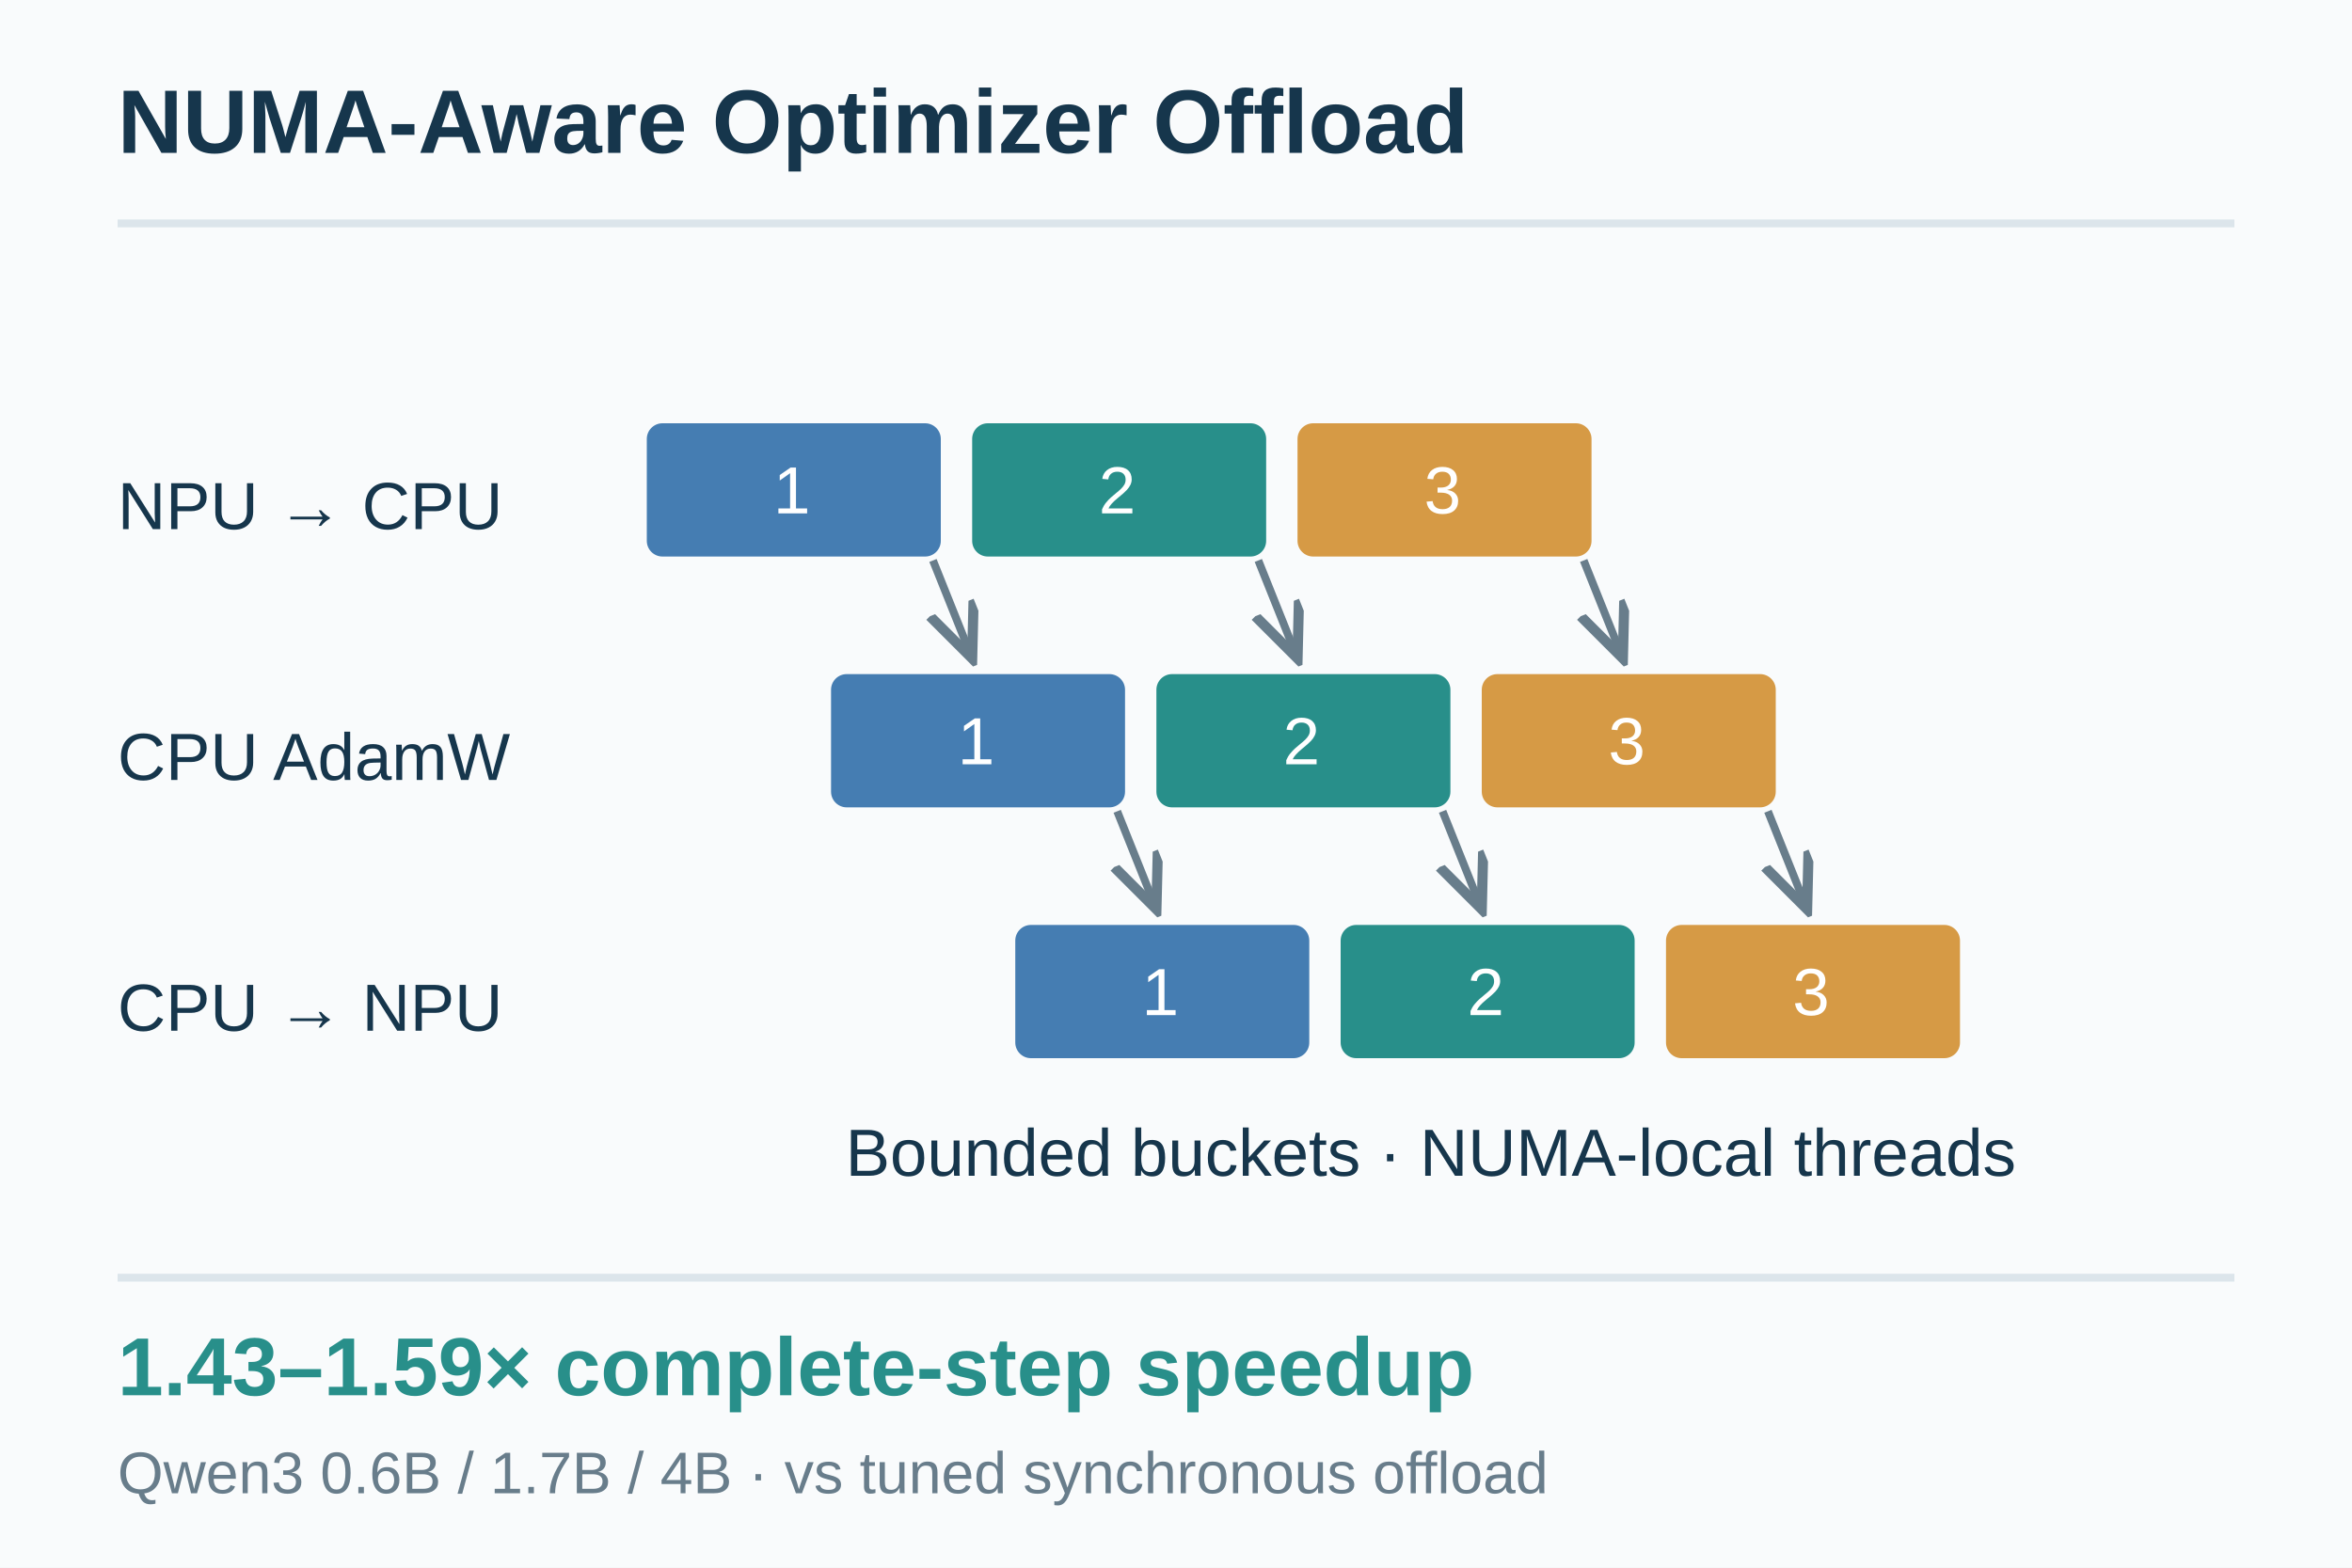
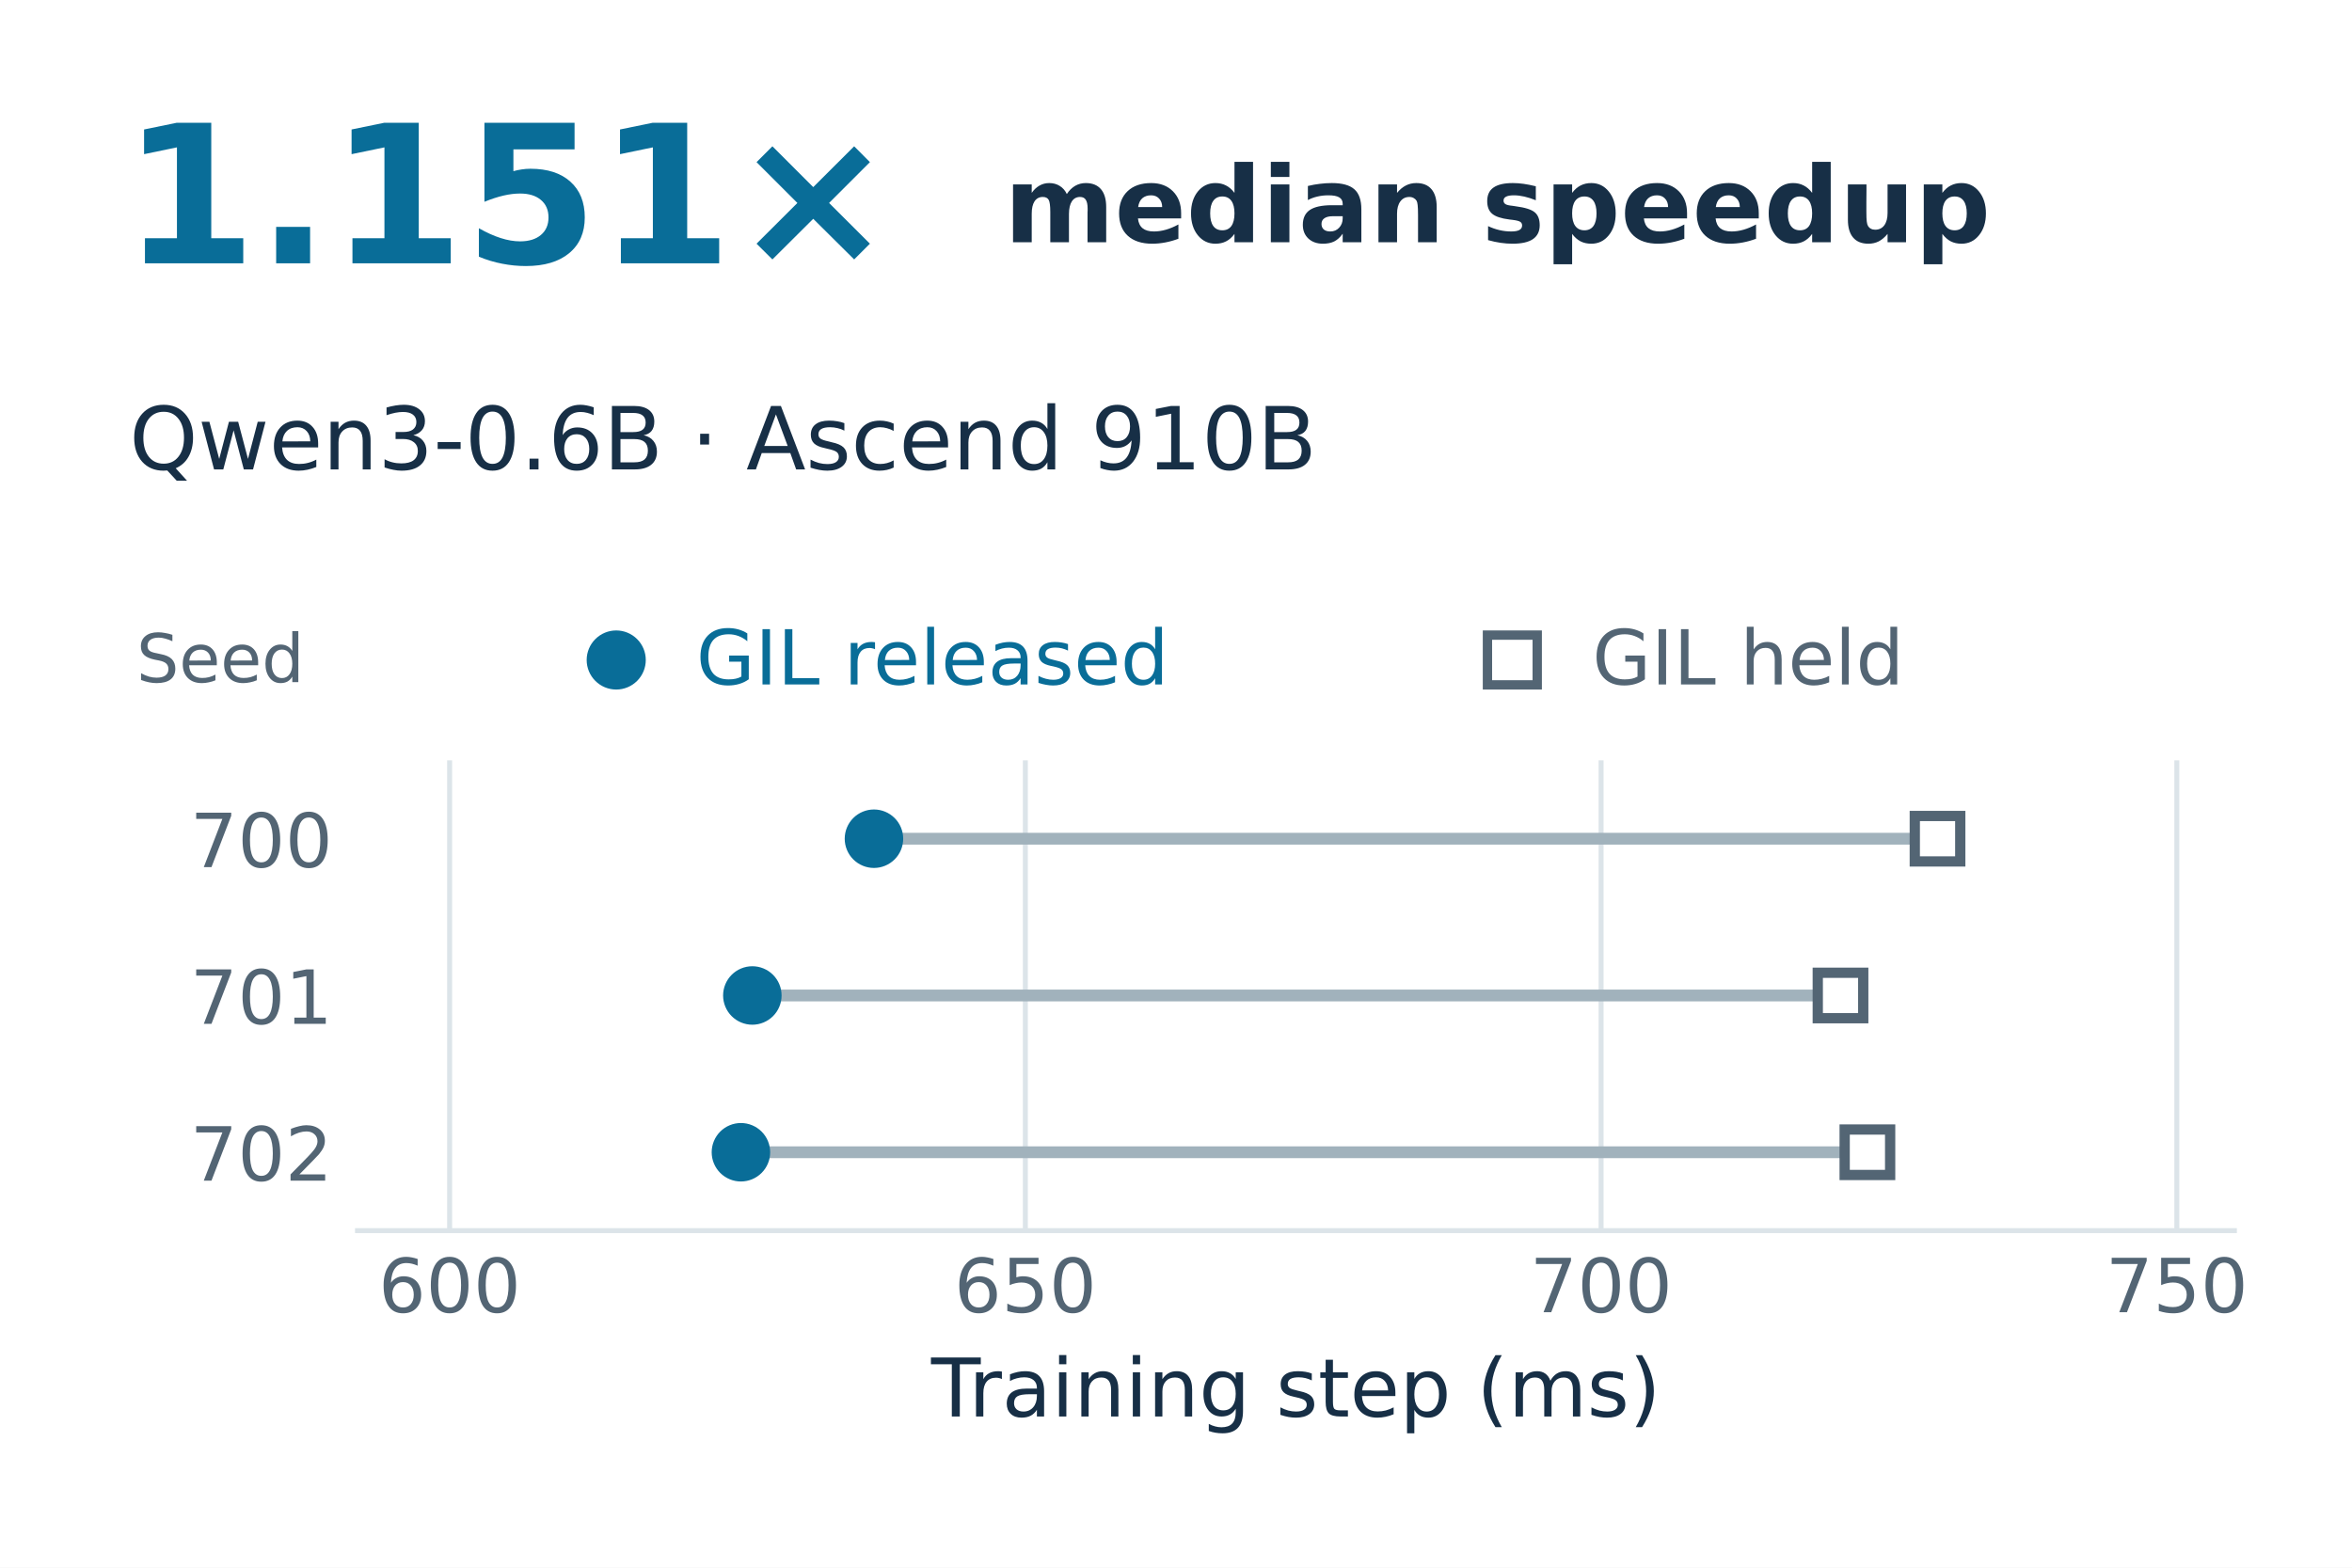
- <svg xmlns="http://www.w3.org/2000/svg" width="600" height="400" viewBox="0 0 600 400" role="img" aria-labelledby="title desc">
+ <svg xmlns="http://www.w3.org/2000/svg" xmlns:xlink="http://www.w3.org/1999/xlink" width="378pt" height="252pt" viewBox="0 0 378 252" version="1.1">
  <defs>
-     <marker id="arrow" markerWidth="8" markerHeight="8" refX="7" refY="3" orient="auto">
-       <path d="M0,0 L7,3 L0,6" fill="none" stroke="#687d8b" stroke-width="1.3" />
-     </marker>
+     <style type="text/css">*{stroke-linejoin: round; stroke-linecap: butt}</style>
  </defs>
-   <rect width="600" height="400" fill="#f9fbfc" />
-   <text x="30" y="39" font-family="Arial, sans-serif" font-size="23" font-weight="600" text-anchor="start" fill="#16364c">NUMA-Aware Optimizer Offload</text>
-   <path d="M30,57 L570,57" fill="none" stroke="#dce5eb" stroke-width="2" />
-   <text x="30" y="135" font-family="Arial, sans-serif" font-size="17" font-weight="400" text-anchor="start" fill="#16364c">NPU → CPU</text>
-   <text x="30" y="199" font-family="Arial, sans-serif" font-size="17" font-weight="400" text-anchor="start" fill="#16364c">CPU AdamW</text>
-   <text x="30" y="263" font-family="Arial, sans-serif" font-size="17" font-weight="400" text-anchor="start" fill="#16364c">CPU → NPU</text>
-   <rect x="165" y="108" width="75" height="34" rx="4" fill="#457db2" stroke="none" />
-   <text x="202" y="131" font-family="Arial, sans-serif" font-size="17" font-weight="400" text-anchor="middle" fill="#fff">1</text>
-   <path d="M238,143 L248,168" fill="none" stroke="#687d8b" stroke-width="2" marker-end="url(#arrow)" />
-   <rect x="212" y="172" width="75" height="34" rx="4" fill="#457db2" stroke="none" />
-   <text x="249" y="195" font-family="Arial, sans-serif" font-size="17" font-weight="400" text-anchor="middle" fill="#fff">1</text>
-   <path d="M285,207 L295,232" fill="none" stroke="#687d8b" stroke-width="2" marker-end="url(#arrow)" />
-   <rect x="259" y="236" width="75" height="34" rx="4" fill="#457db2" stroke="none" />
-   <text x="296" y="259" font-family="Arial, sans-serif" font-size="17" font-weight="400" text-anchor="middle" fill="#fff">1</text>
-   <rect x="248" y="108" width="75" height="34" rx="4" fill="#288f8a" stroke="none" />
-   <text x="285" y="131" font-family="Arial, sans-serif" font-size="17" font-weight="400" text-anchor="middle" fill="#fff">2</text>
-   <path d="M321,143 L331,168" fill="none" stroke="#687d8b" stroke-width="2" marker-end="url(#arrow)" />
-   <rect x="295" y="172" width="75" height="34" rx="4" fill="#288f8a" stroke="none" />
-   <text x="332" y="195" font-family="Arial, sans-serif" font-size="17" font-weight="400" text-anchor="middle" fill="#fff">2</text>
-   <path d="M368,207 L378,232" fill="none" stroke="#687d8b" stroke-width="2" marker-end="url(#arrow)" />
-   <rect x="342" y="236" width="75" height="34" rx="4" fill="#288f8a" stroke="none" />
-   <text x="379" y="259" font-family="Arial, sans-serif" font-size="17" font-weight="400" text-anchor="middle" fill="#fff">2</text>
-   <rect x="331" y="108" width="75" height="34" rx="4" fill="#d69a45" stroke="none" />
-   <text x="368" y="131" font-family="Arial, sans-serif" font-size="17" font-weight="400" text-anchor="middle" fill="#fff">3</text>
-   <path d="M404,143 L414,168" fill="none" stroke="#687d8b" stroke-width="2" marker-end="url(#arrow)" />
-   <rect x="378" y="172" width="75" height="34" rx="4" fill="#d69a45" stroke="none" />
-   <text x="415" y="195" font-family="Arial, sans-serif" font-size="17" font-weight="400" text-anchor="middle" fill="#fff">3</text>
-   <path d="M451,207 L461,232" fill="none" stroke="#687d8b" stroke-width="2" marker-end="url(#arrow)" />
-   <rect x="425" y="236" width="75" height="34" rx="4" fill="#d69a45" stroke="none" />
-   <text x="462" y="259" font-family="Arial, sans-serif" font-size="17" font-weight="400" text-anchor="middle" fill="#fff">3</text>
-   <text x="365" y="300" font-family="Arial, sans-serif" font-size="17" font-weight="400" text-anchor="middle" fill="#16364c">Bounded buckets · NUMA-local threads</text>
-   <path d="M30,326 L570,326" fill="none" stroke="#dce5eb" stroke-width="2" />
-   <text x="30" y="356" font-family="Arial, sans-serif" font-size="21" font-weight="600" text-anchor="start" fill="#288f8a">1.43–1.59× complete-step speedup</text>
-   <text x="30" y="381" font-family="Arial, sans-serif" font-size="15" font-weight="400" text-anchor="start" fill="#687d8b">Qwen3 0.6B / 1.7B / 4B · vs tuned synchronous offload</text>
+   <g id="figure_1">
+     <g id="patch_1">
+       <path d="M 0 252 L 378 252 L 378 0 L 0 0 z " style="fill: #ffffff" />
+     </g>
+     <g id="axes_1">
+       <g id="patch_2">
+         <path d="M 57.456 197.82 L 359.1 197.82 L 359.1 122.22 L 57.456 122.22 z " style="fill: #ffffff" />
+       </g>
+       <g id="matplotlib.axis_1">
+         <g id="xtick_1">
+           <g id="line2d_1">
+             <path d="M 72.261 197.82 L 72.261 122.22 " clip-path="url(#p05302cbe45)" style="fill: none; stroke: #dce4e9; stroke-width: 0.8; stroke-linecap: square" />
+           </g>
+           <g id="line2d_2" />
+           <g id="text_1">
+             <text style="font-size: 12px; font-family: 'DejaVu Sans'; text-anchor: middle; fill: #536574" x="72.261" y="210.937" transform="rotate(-0 72.26061 210.9372)">600</text>
+           </g>
+         </g>
+         <g id="xtick_2">
+           <g id="line2d_3">
+             <path d="M 164.789 197.82 L 164.789 122.22 " clip-path="url(#p05302cbe45)" style="fill: none; stroke: #dce4e9; stroke-width: 0.8; stroke-linecap: square" />
+           </g>
+           <g id="line2d_4" />
+           <g id="text_2">
+             <text style="font-size: 12px; font-family: 'DejaVu Sans'; text-anchor: middle; fill: #536574" x="164.789" y="210.937" transform="rotate(-0 164.7894 210.9372)">650</text>
+           </g>
+         </g>
+         <g id="xtick_3">
+           <g id="line2d_5">
+             <path d="M 257.318 197.82 L 257.318 122.22 " clip-path="url(#p05302cbe45)" style="fill: none; stroke: #dce4e9; stroke-width: 0.8; stroke-linecap: square" />
+           </g>
+           <g id="line2d_6" />
+           <g id="text_3">
+             <text style="font-size: 12px; font-family: 'DejaVu Sans'; text-anchor: middle; fill: #536574" x="257.318" y="210.937" transform="rotate(-0 257.3183 210.9372)">700</text>
+           </g>
+         </g>
+         <g id="xtick_4">
+           <g id="line2d_7">
+             <path d="M 349.847 197.82 L 349.847 122.22 " clip-path="url(#p05302cbe45)" style="fill: none; stroke: #dce4e9; stroke-width: 0.8; stroke-linecap: square" />
+           </g>
+           <g id="line2d_8" />
+           <g id="text_4">
+             <text style="font-size: 12px; font-family: 'DejaVu Sans'; text-anchor: middle; fill: #536574" x="349.847" y="210.937" transform="rotate(-0 349.8471 210.9372)">750</text>
+           </g>
+         </g>
+         <g id="text_5">
+           <text style="font-size: 13px; font-family: 'DejaVu Sans'; text-anchor: middle; fill: #172f46" x="208.278" y="227.698" transform="rotate(-0 208.278 227.698)">Training step (ms)</text>
+         </g>
+       </g>
+       <g id="matplotlib.axis_2">
+         <g id="ytick_1">
+           <g id="line2d_9" />
+           <g id="text_6">
+             <text style="font-size: 12px; font-family: 'DejaVu Sans'; text-anchor: end; fill: #536574" x="53.456" y="139.379" transform="rotate(-0 53.456 139.3786)">700</text>
+           </g>
+         </g>
+         <g id="ytick_2">
+           <g id="line2d_10" />
+           <g id="text_7">
+             <text style="font-size: 12px; font-family: 'DejaVu Sans'; text-anchor: end; fill: #536574" x="53.456" y="164.579" transform="rotate(-0 53.456 164.5786)">701</text>
+           </g>
+         </g>
+         <g id="ytick_3">
+           <g id="line2d_11" />
+           <g id="text_8">
+             <text style="font-size: 12px; font-family: 'DejaVu Sans'; text-anchor: end; fill: #536574" x="53.456" y="189.779" transform="rotate(-0 53.456 189.7786)">702</text>
+           </g>
+         </g>
+       </g>
+       <g id="line2d_12">
+         <path d="M 140.457 134.82 L 311.388 134.82 " clip-path="url(#p05302cbe45)" style="fill: none; stroke: #a1b2bc; stroke-width: 1.9; stroke-linecap: square" />
+       </g>
+       <g id="line2d_13">
+         <path d="M 120.912 160.02 L 295.795 160.02 " clip-path="url(#p05302cbe45)" style="fill: none; stroke: #a1b2bc; stroke-width: 1.9; stroke-linecap: square" />
+       </g>
+       <g id="line2d_14">
+         <path d="M 119.077 185.22 L 300.119 185.22 " clip-path="url(#p05302cbe45)" style="fill: none; stroke: #a1b2bc; stroke-width: 1.9; stroke-linecap: square" />
+       </g>
+       <g id="patch_3">
+         <path d="M 57.456 197.82 L 359.1 197.82 " style="fill: none; stroke: #dce4e9; stroke-width: 0.8; stroke-linejoin: miter; stroke-linecap: square" />
+       </g>
+       <g id="line2d_15">
+         <defs>
+           <path id="mb2c7cf850d" d="M -3.654 3.654 L 3.654 3.654 L 3.654 -3.654 L -3.654 -3.654 z " style="stroke: #536574; stroke-width: 1.65; stroke-linejoin: miter" />
+         </defs>
+         <g clip-path="url(#p05302cbe45)">
+           <use xlink:href="#mb2c7cf850d" x="311.388" y="134.82" style="fill: #ffffff; stroke: #536574; stroke-width: 1.65; stroke-linejoin: miter" />
+         </g>
+       </g>
+       <g id="line2d_16">
+         <defs>
+           <path id="m7a41bf7110" d="M 0 4.2 C 1.114 4.2 2.182 3.757 2.97 2.97 C 3.757 2.182 4.2 1.114 4.2 0 C 4.2 -1.114 3.757 -2.182 2.97 -2.97 C 2.182 -3.757 1.114 -4.2 0 -4.2 C -1.114 -4.2 -2.182 -3.757 -2.97 -2.97 C -3.757 -2.182 -4.2 -1.114 -4.2 0 C -4.2 1.114 -3.757 2.182 -2.97 2.97 C -2.182 3.757 -1.114 4.2 0 4.2 z " style="stroke: #096d98" />
+         </defs>
+         <g clip-path="url(#p05302cbe45)">
+           <use xlink:href="#m7a41bf7110" x="140.457" y="134.82" style="fill: #096d98; stroke: #096d98" />
+         </g>
+       </g>
+       <g id="line2d_17">
+         <g clip-path="url(#p05302cbe45)">
+           <use xlink:href="#mb2c7cf850d" x="295.795" y="160.02" style="fill: #ffffff; stroke: #536574; stroke-width: 1.65; stroke-linejoin: miter" />
+         </g>
+       </g>
+       <g id="line2d_18">
+         <g clip-path="url(#p05302cbe45)">
+           <use xlink:href="#m7a41bf7110" x="120.912" y="160.02" style="fill: #096d98; stroke: #096d98" />
+         </g>
+       </g>
+       <g id="line2d_19">
+         <g clip-path="url(#p05302cbe45)">
+           <use xlink:href="#mb2c7cf850d" x="300.119" y="185.22" style="fill: #ffffff; stroke: #536574; stroke-width: 1.65; stroke-linejoin: miter" />
+         </g>
+       </g>
+       <g id="line2d_20">
+         <g clip-path="url(#p05302cbe45)">
+           <use xlink:href="#m7a41bf7110" x="119.077" y="185.22" style="fill: #096d98; stroke: #096d98" />
+         </g>
+       </g>
+     </g>
+     <g id="line2d_21">
+       <defs>
+         <path id="m56c444fec8" d="M 0 4 C 1.061 4 2.078 3.579 2.828 2.828 C 3.579 2.078 4 1.061 4 0 C 4 -1.061 3.579 -2.078 2.828 -2.828 C 2.078 -3.579 1.061 -4 0 -4 C -1.061 -4 -2.078 -3.579 -2.828 -2.828 C -3.579 -2.078 -4 -1.061 -4 0 C -4 1.061 -3.579 2.078 -2.828 2.828 C -2.078 3.579 -1.061 4 0 4 z " style="stroke: #096d98; stroke-width: 1.5" />
+       </defs>
+       <g>
+         <use xlink:href="#m56c444fec8" x="99.036" y="106.092" style="fill: #096d98; stroke: #096d98; stroke-width: 1.5" />
+       </g>
+     </g>
+     <g id="line2d_22">
+       <defs>
+         <path id="m1b23b0e619" d="M -4 4 L 4 4 L 4 -4 L -4 -4 z " style="stroke: #536574; stroke-width: 1.5; stroke-linejoin: miter" />
+       </defs>
+       <g>
+         <use xlink:href="#m1b23b0e619" x="243.054" y="106.092" style="fill: #ffffff; stroke: #536574; stroke-width: 1.5; stroke-linejoin: miter" />
+       </g>
+     </g>
+     <g id="text_9">
+       <text style="font-weight: 700; font-size: 31px; font-family: 'DejaVu Sans'; text-anchor: start; fill: #096d98" x="19.656" y="42.325" transform="rotate(-0 19.656 42.32473)">1.151×</text>
+     </g>
+     <g id="text_10">
+       <text style="font-weight: 700; font-size: 17px; font-family: 'DejaVu Sans'; text-anchor: start; fill: #172f46" x="161.406" y="38.941" transform="rotate(-0 161.406 38.94068)">median speedup</text>
+     </g>
+     <g id="text_11">
+       <text style="font-size: 14px; font-family: 'DejaVu Sans'; text-anchor: start; fill: #172f46" x="20.79" y="75.457" transform="rotate(-0 20.79 75.45727)">Qwen3-0.6B  ·  Ascend 910B</text>
+     </g>
+     <g id="text_12">
+       <text style="font-size: 10.8px; font-family: 'DejaVu Sans'; text-anchor: start; fill: #536574" x="21.924" y="109.654" transform="rotate(-0 21.924 109.6539)">Seed</text>
+     </g>
+     <g id="text_13">
+       <text style="font-size: 12.2px; font-family: 'DejaVu Sans'; text-anchor: start; fill: #096d98" x="111.888" y="110.018" transform="rotate(-0 111.888 110.0176)">GIL released</text>
+     </g>
+     <g id="text_14">
+       <text style="font-size: 12.2px; font-family: 'DejaVu Sans'; text-anchor: start; fill: #536574" x="255.906" y="110.018" transform="rotate(-0 255.906 110.0176)">GIL held</text>
+     </g>
+   </g>
+   <defs>
+     <clipPath id="p05302cbe45">
+       <rect x="57.456" y="122.22" width="301.644" height="75.6" />
+     </clipPath>
+   </defs>
</svg>
